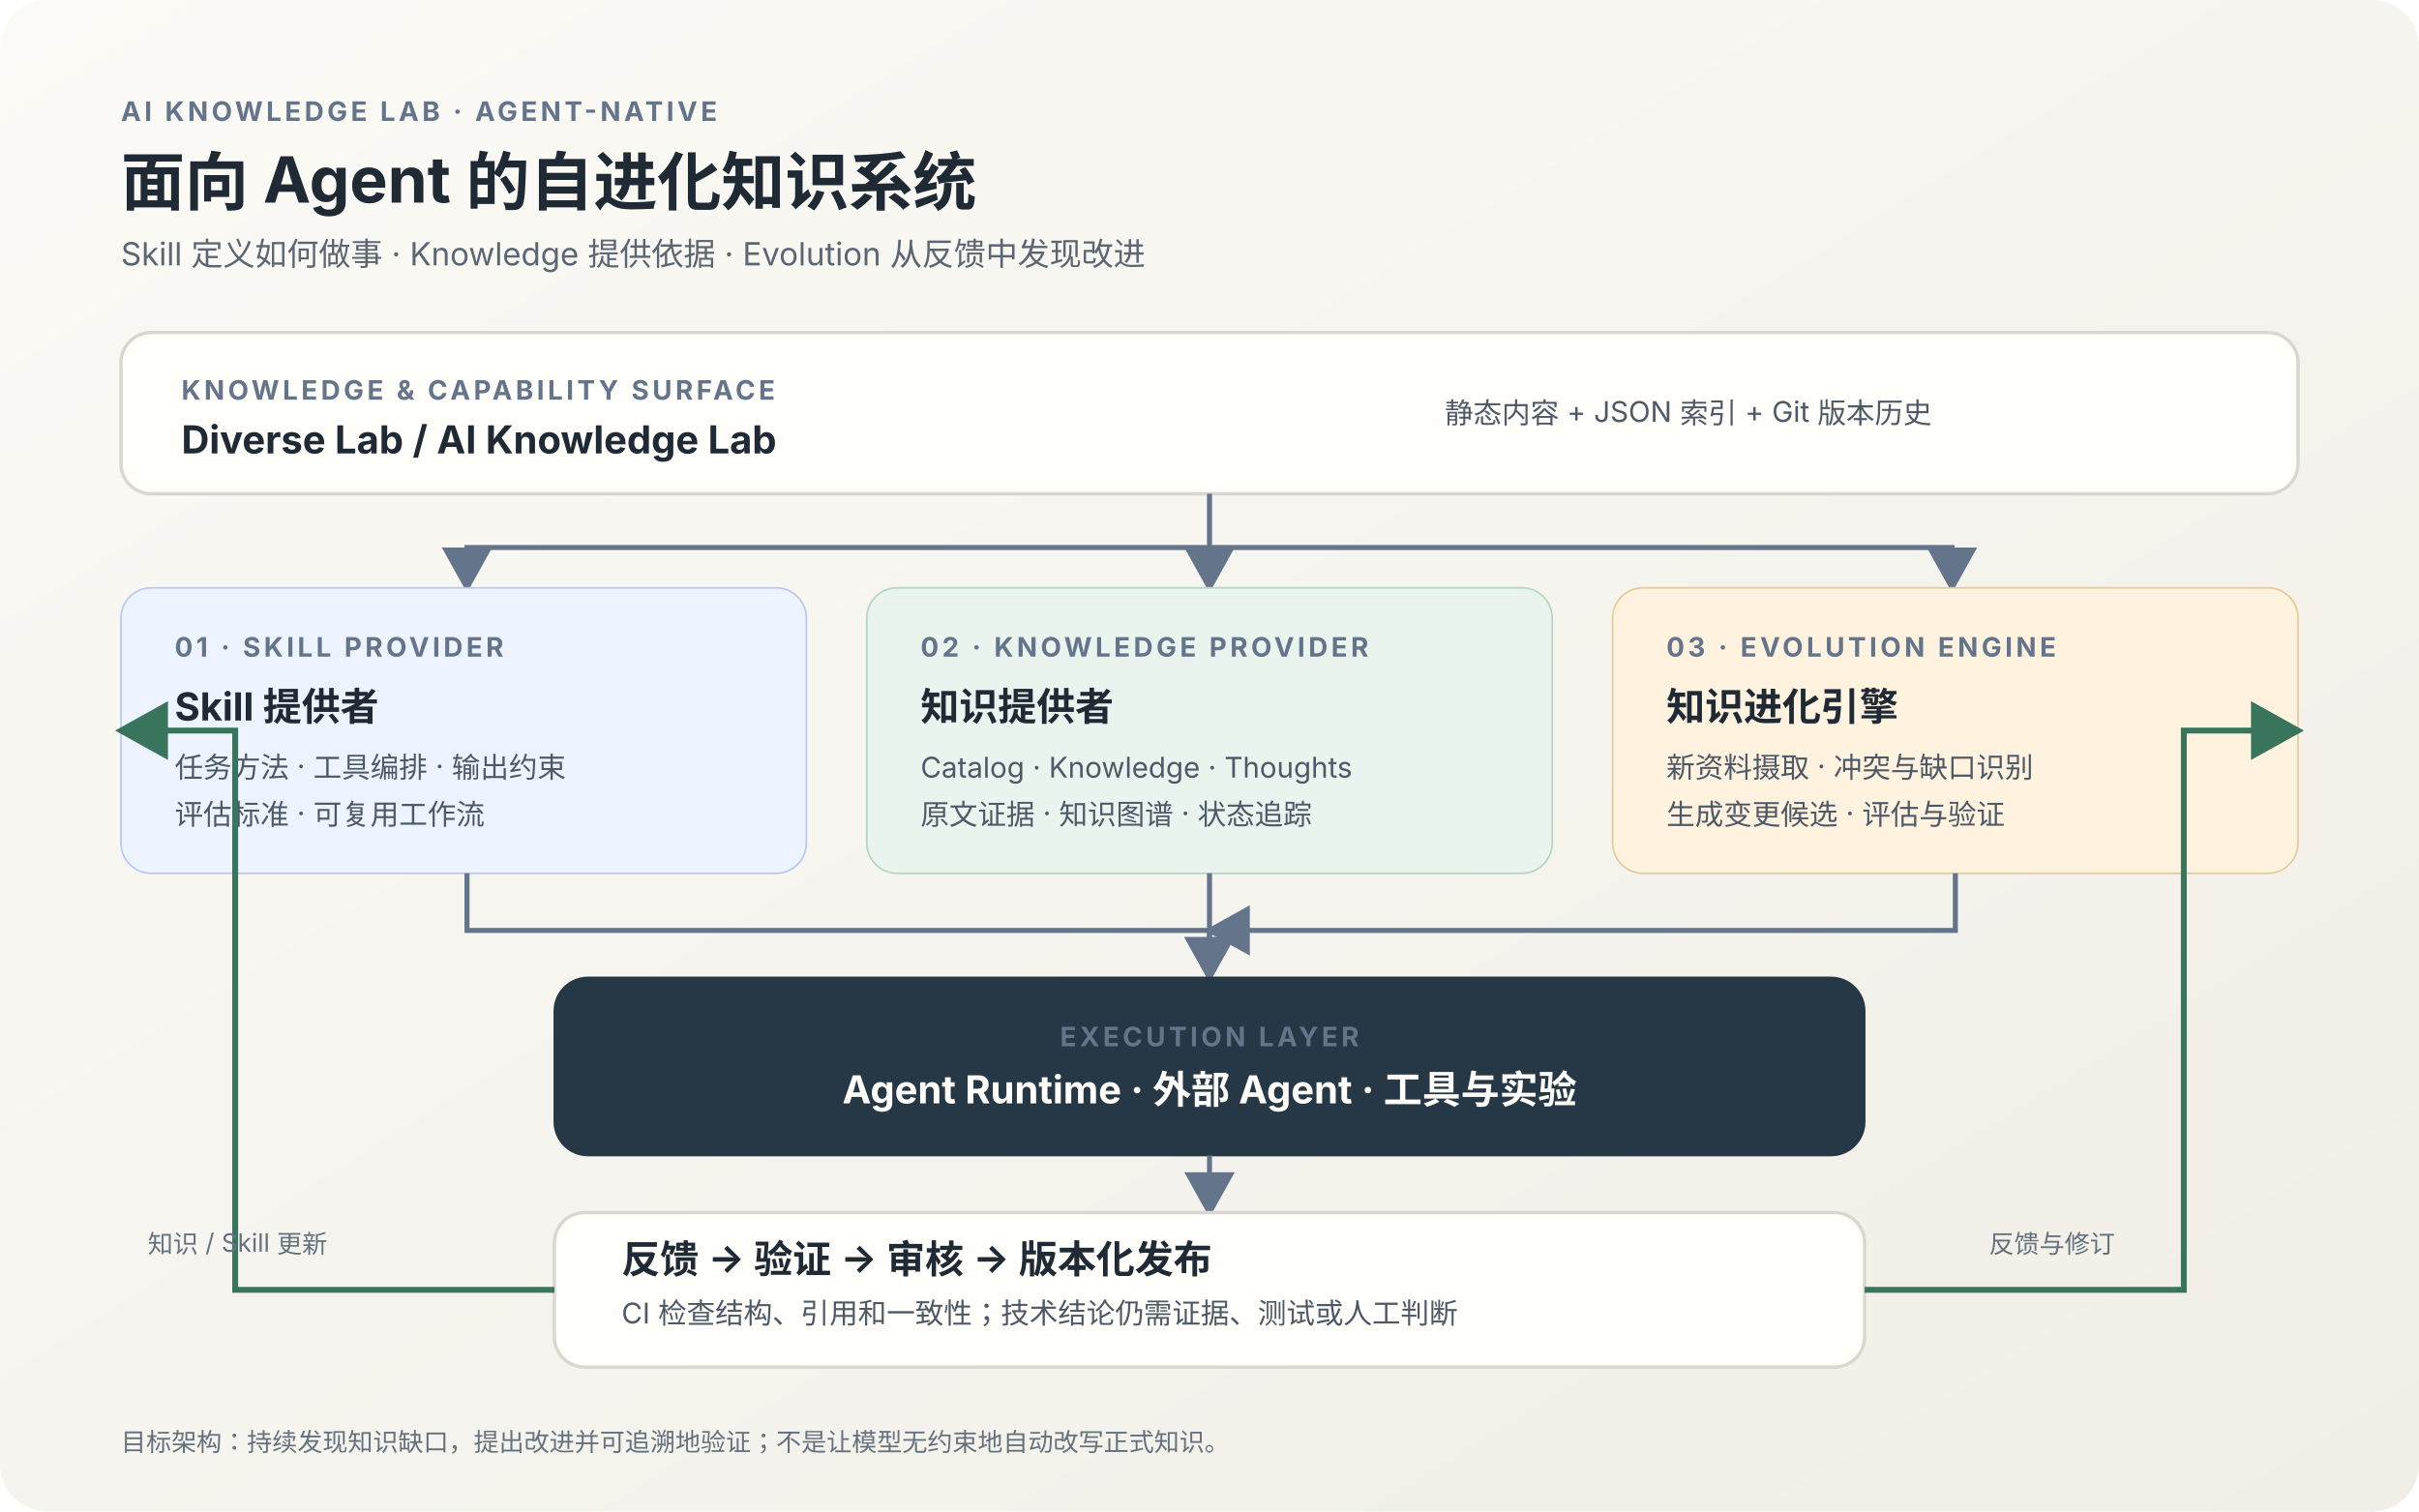
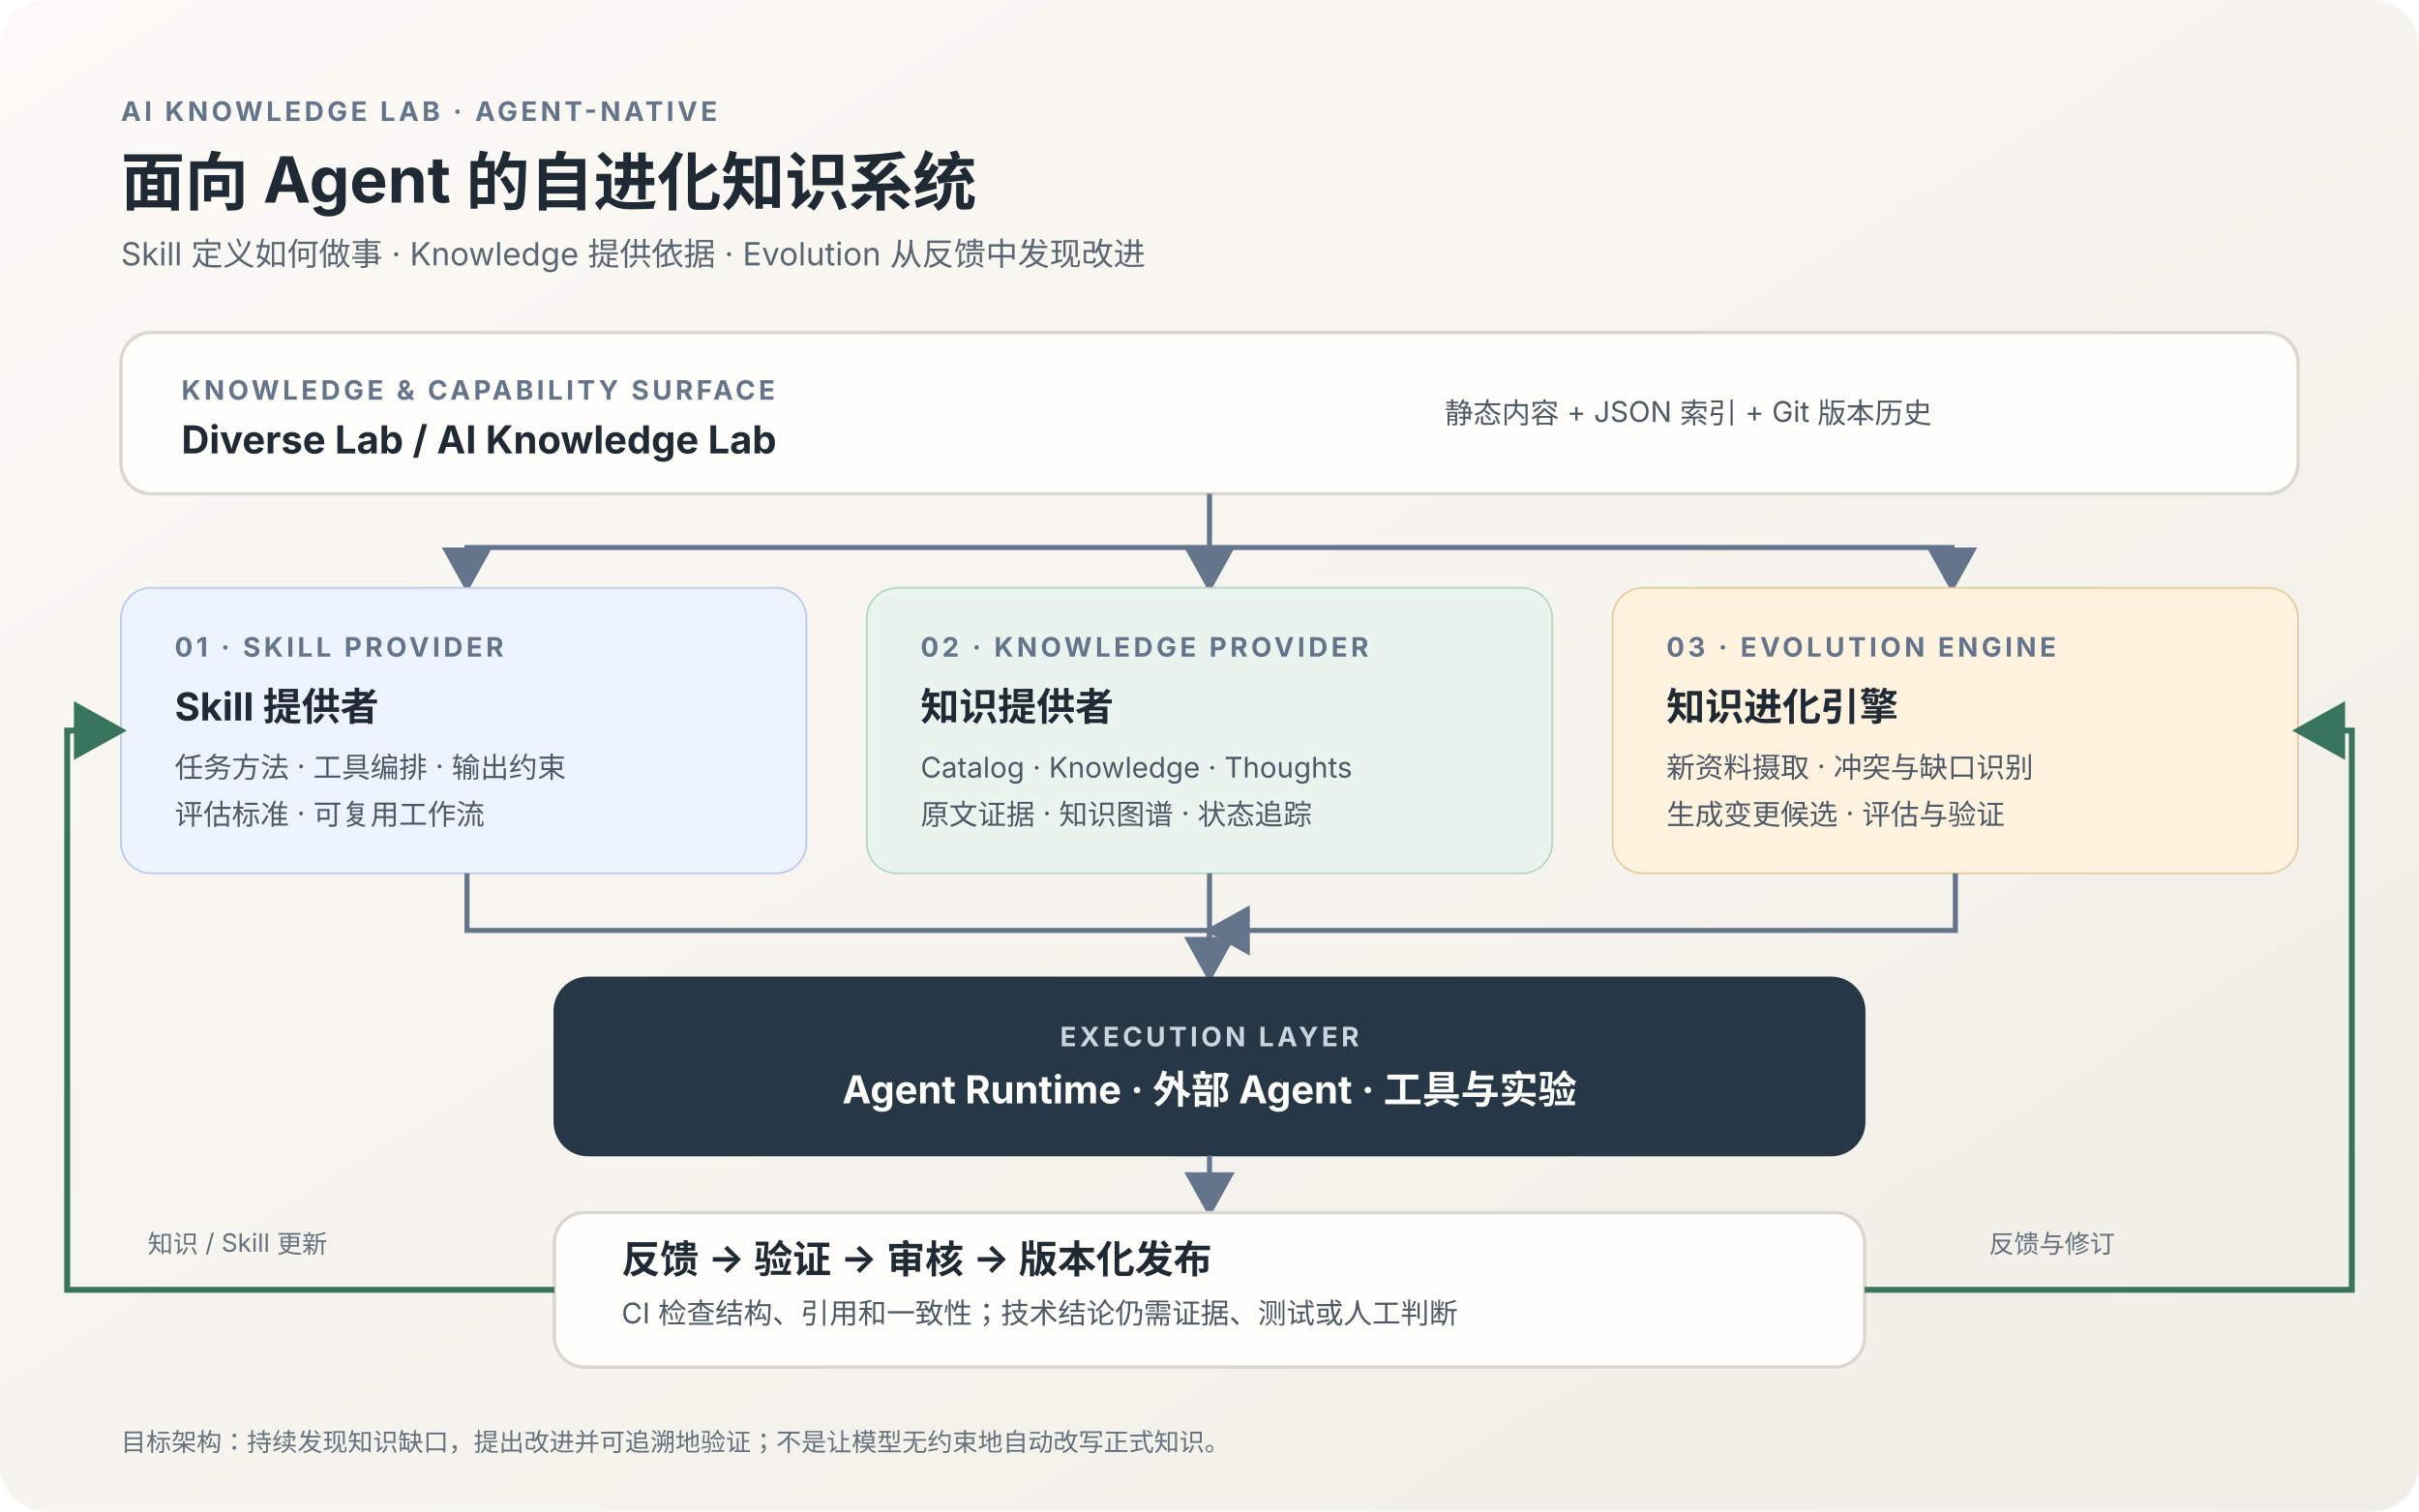
<svg xmlns="http://www.w3.org/2000/svg" width="1440" height="900" viewBox="0 0 1440 900" role="img" aria-labelledby="title desc">
  <defs>
    <linearGradient id="bg" x1="0" y1="0" x2="1" y2="1">
      <stop offset="0" stop-color="#fbfaf6" />
      <stop offset="1" stop-color="#f0eee6" />
    </linearGradient>
    <marker id="arrow" markerWidth="12" markerHeight="12" refX="9" refY="6" orient="auto">
      <path d="M1 1 L10 6 L1 11 Z" fill="#64748b" />
    </marker>
    <marker id="greenArrow" markerWidth="12" markerHeight="12" refX="9" refY="6" orient="auto">
      <path d="M1 1 L10 6 L1 11 Z" fill="#39745d" />
    </marker>
    <style>
    text{font-family:Inter,"Noto Sans SC","PingFang SC",Arial,sans-serif;fill:#202a35}
    .eyebrow{font-size:16px;font-weight:700;letter-spacing:2px;fill:#64748b}
    .title{font-size:38px;font-weight:750}
    .subtitle{font-size:19px;fill:#5c6673}
    .box-title{font-size:23px;font-weight:700}
    .body{font-size:17px;fill:#4d5966}
    .small{font-size:15px;fill:#66717e}
    .panel{fill:#fffefa;stroke:#d9d7cf;stroke-width:2}
    .skill{fill:#edf3ff;stroke:#b8c9ee}
    .knowledge{fill:#eaf4ef;stroke:#b4d5c4}
    .evolution{fill:#fff2df;stroke:#e6c99b}
    .runtime{fill:#263746;stroke:#263746}
-     .runtimeText{fill:#fffefa}
+     .runtimeText{fill:#fffefa}.runtimeEyebrow{font-size:16px;font-weight:700;letter-spacing:2px;fill:#c9d6df}
    .flow{fill:none;stroke:#64748b;stroke-width:3;marker-end:url(#arrow)}
    .feedback{fill:none;stroke:#39745d;stroke-width:3.5;marker-end:url(#greenArrow)}
  </style>
  </defs>
  <rect width="1440" height="900" rx="28" fill="url(#bg)" />
  <text x="72" y="72" class="eyebrow">AI KNOWLEDGE LAB · AGENT-NATIVE</text>
  <text x="72" y="122" class="title">面向 Agent 的自进化知识系统</text>
  <text x="72" y="158" class="subtitle">Skill 定义如何做事 · Knowledge 提供依据 · Evolution 从反馈中发现改进</text>
  <rect x="72" y="198" width="1296" height="96" rx="18" class="panel" />
  <text x="108" y="238" class="eyebrow">KNOWLEDGE &amp; CAPABILITY SURFACE</text>
  <text x="108" y="270" class="box-title">Diverse Lab / AI Knowledge Lab</text>
  <text x="860" y="252" class="body">静态内容 + JSON 索引 + Git 版本历史</text>
  <path d="M720 294 V326 H278 V350" class="flow" />
  <path d="M720 326 V350" class="flow" />
  <path d="M720 326 H1162 V350" class="flow" />
  <rect x="72" y="350" width="408" height="170" rx="18" class="skill" />
  <text x="104" y="391" class="eyebrow">01 · SKILL PROVIDER</text>
  <text x="104" y="429" class="box-title">Skill 提供者</text>
  <text x="104" y="463" class="body">任务方法 · 工具编排 · 输出约束</text>
  <text x="104" y="491" class="body">评估标准 · 可复用工作流</text>
  <rect x="516" y="350" width="408" height="170" rx="18" class="knowledge" />
  <text x="548" y="391" class="eyebrow">02 · KNOWLEDGE PROVIDER</text>
  <text x="548" y="429" class="box-title">知识提供者</text>
  <text x="548" y="463" class="body">Catalog · Knowledge · Thoughts</text>
  <text x="548" y="491" class="body">原文证据 · 知识图谱 · 状态追踪</text>
  <rect x="960" y="350" width="408" height="170" rx="18" class="evolution" />
  <text x="992" y="391" class="eyebrow">03 · EVOLUTION ENGINE</text>
  <text x="992" y="429" class="box-title">知识进化引擎</text>
  <text x="992" y="463" class="body">新资料摄取 · 冲突与缺口识别</text>
  <text x="992" y="491" class="body">生成变更候选 · 评估与验证</text>
  <path d="M278 520 V554 H720 V582" class="flow" />
  <path d="M720 520 V582" class="flow" />
  <path d="M1164 520 V554 H720" class="flow" />
  <rect x="330" y="582" width="780" height="106" rx="20" class="runtime" />
-   <text x="720" y="623" text-anchor="middle" class="eyebrow" fill="#c9d6df">EXECUTION LAYER</text>
+   <text x="720" y="623" text-anchor="middle" class="runtimeEyebrow">EXECUTION LAYER</text>
  <text x="720" y="657" text-anchor="middle" class="box-title runtimeText">Agent Runtime · 外部 Agent · 工具与实验</text>
  <path d="M720 688 V722" class="flow" />
  <rect x="330" y="722" width="780" height="92" rx="18" class="panel" />
  <text x="370" y="758" class="box-title">反馈 → 验证 → 审核 → 版本化发布</text>
  <text x="370" y="788" class="body">CI 检查结构、引用和一致性；技术结论仍需证据、测试或人工判断</text>
-   <path d="M1110 768 H1300 V435 H1368" class="feedback" />
+   <path d="M1110 768 H1400 V435 H1368" class="feedback" />
  <text x="1184" y="746" class="small" fill="#39745d">反馈与修订</text>
-   <path d="M330 768 H140 V435 H72" class="feedback" />
+   <path d="M330 768 H40 V435 H72" class="feedback" />
  <text x="88" y="746" class="small" fill="#39745d">知识 / Skill 更新</text>
  <text x="72" y="864" class="small">目标架构：持续发现知识缺口，提出改进并可追溯地验证；不是让模型无约束地自动改写正式知识。</text>
</svg>
